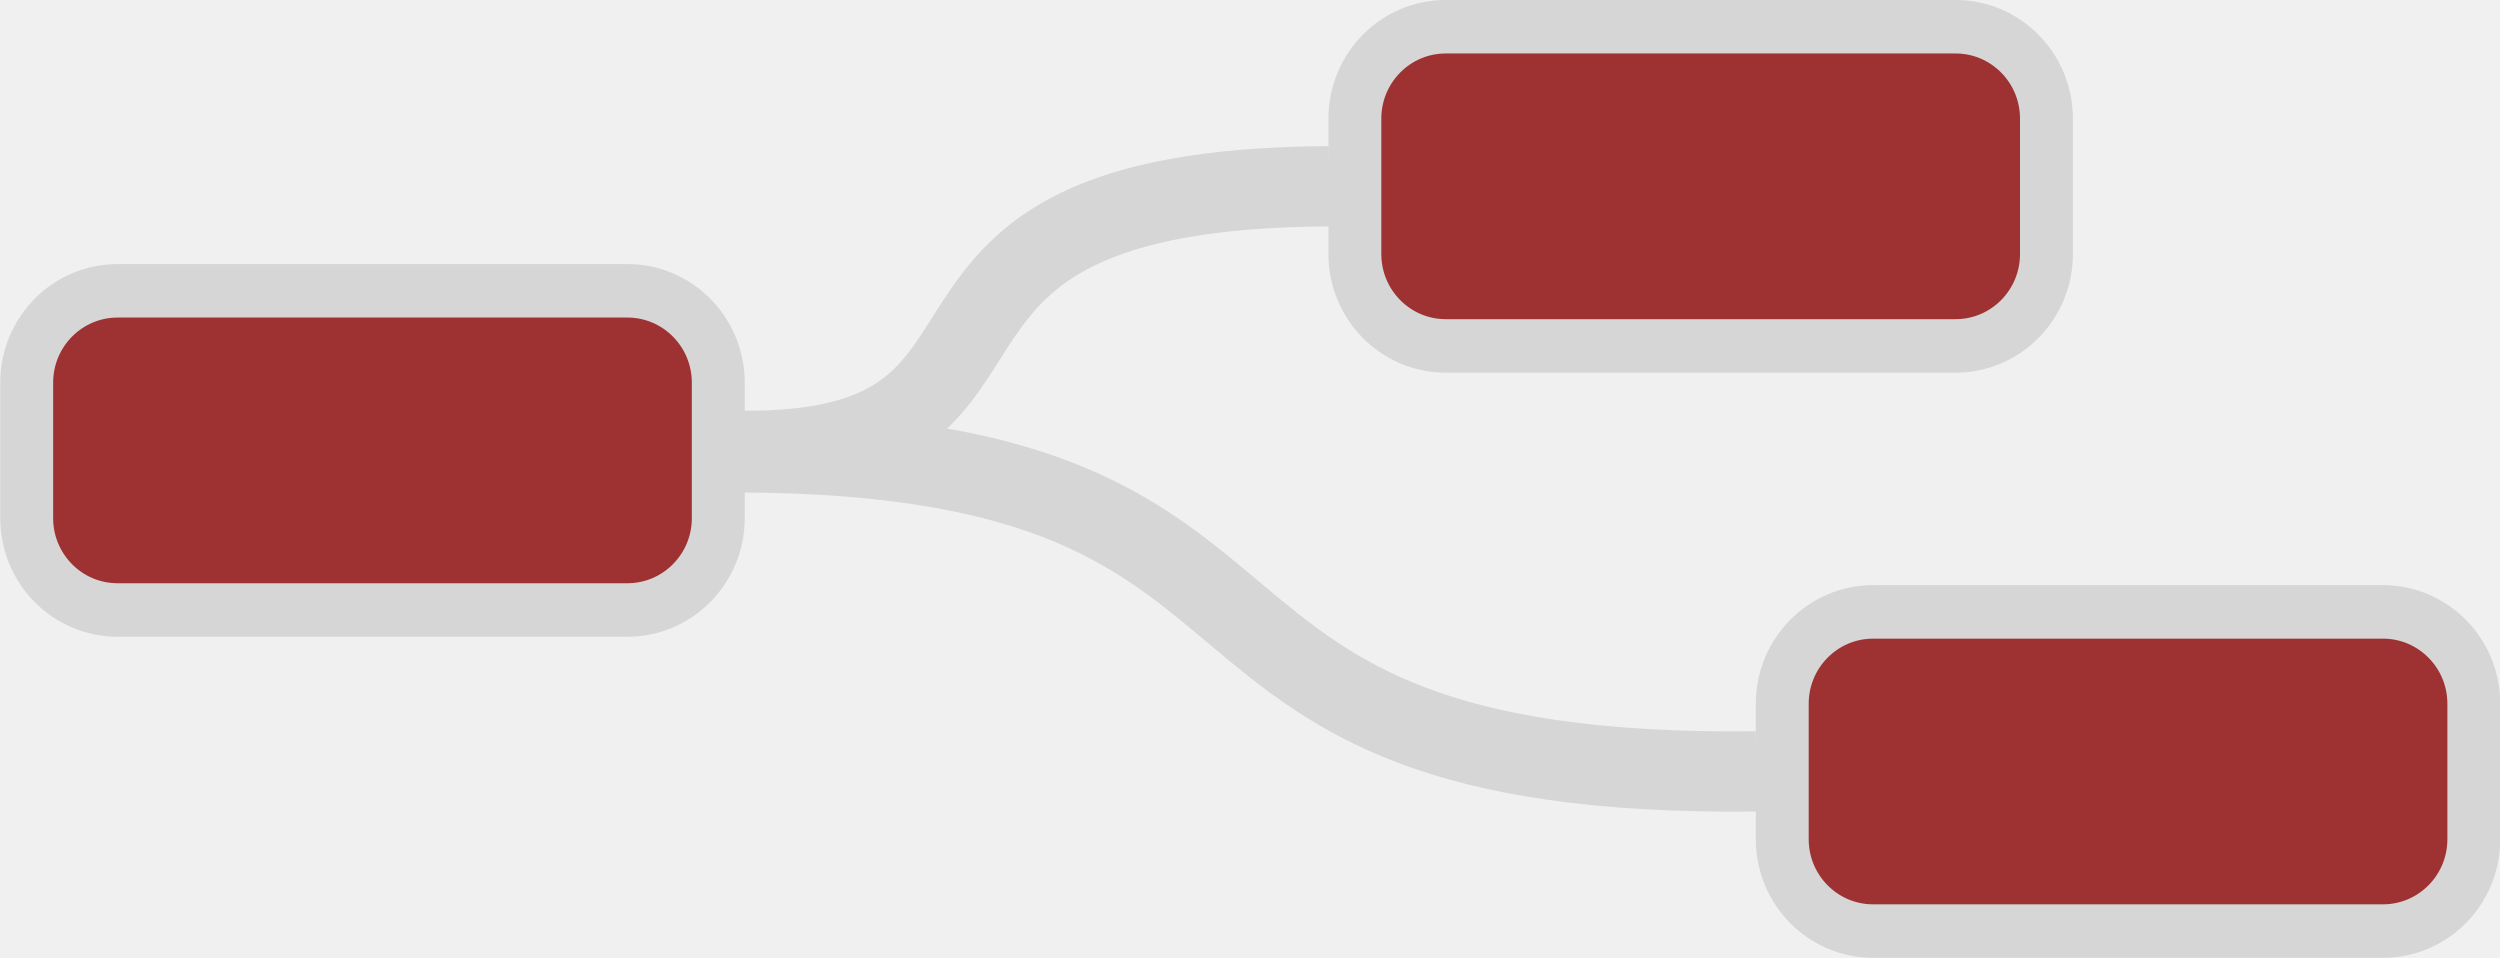
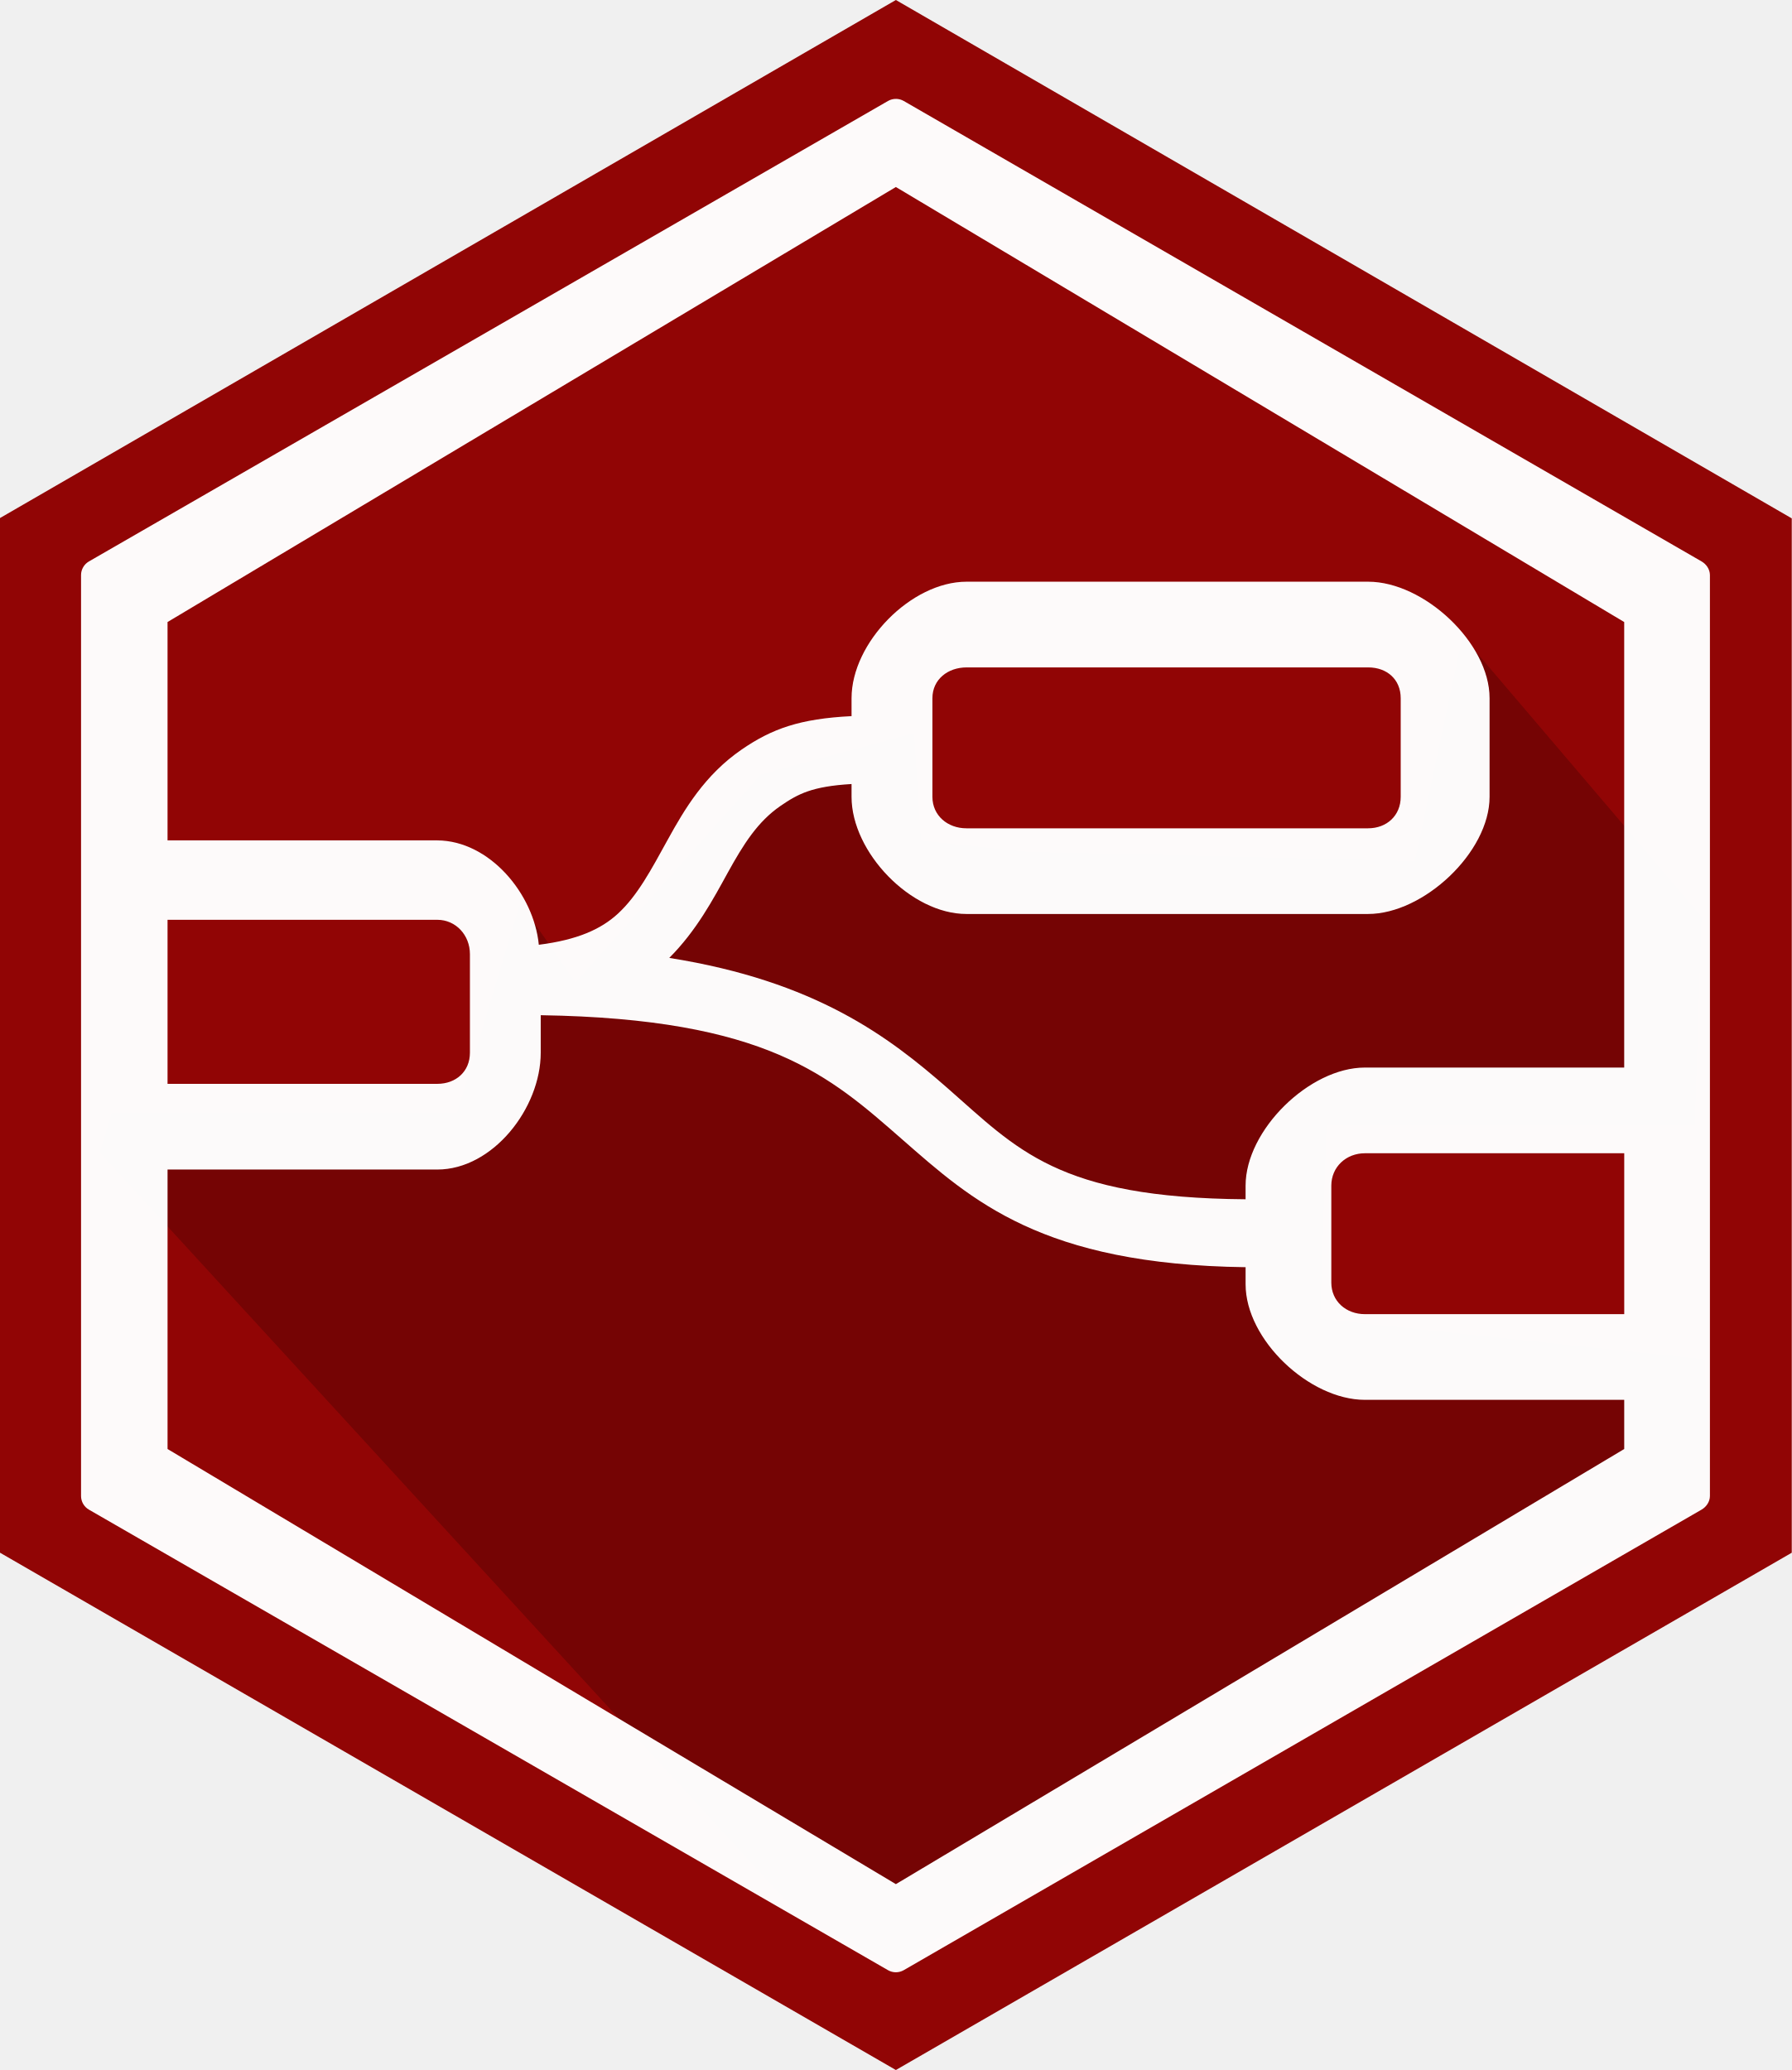
- <svg xmlns="http://www.w3.org/2000/svg" width="46.994" height="18.006">
-   <g stroke="#d6d6d6">
-     <g fill="#9e3131" stroke-linejoin="round" stroke-width="3.847" transform="matrix(.25848 0 0 .2614 -63.87 -108.483)">
-       <rect x="249.04" y="435.92" width="50.294" height="22.953" ry="6.608" />
-       <rect x="345.63" y="416.93" width="50.294" height="22.953" ry="6.608" />
-       <rect x="376.71" y="459.01" width="50.294" height="22.953" ry="6.608" />
+ <svg xmlns="http://www.w3.org/2000/svg" height="254.194" width="220" version="1.1" viewBox="0 0 220 254.194" id="svg4">
+   <defs id="defs4" />
+   <g transform="translate(-170,-601.7829)" id="g4">
+     <g transform="translate(1.4172e-5,2.2107e-5)" id="g3">
+       <path opacity="0.98" style="color:#000000;isolation:auto;mix-blend-mode:normal;solid-color:#000000;stroke-width:0.393;color-rendering:auto;image-rendering:auto;shape-rendering:auto" d="m 280,601.783 110,63.655 v 127.019 l -110,63.521 -110,-63.525 V 665.398 Z" fill="#8f0000" id="path1" />
+       <path d="m 279.438,843.052 -11.048,-5.798 -86.161,-93.968 1.519,-4.902 h 42.374 l 7.745,-25.745 6.811,9.769 22.765,-25.554 18.801,-5.051 0.842,13.189 13.189,1.403 13.189,0.281 34.235,0.842 5.877,-27.629 29.35,34.456 -0.822,25.629 -45.222,0.012 -0.78,23.735 47.233,4.971 0.56,16.773 z" fill-opacity="0.199" fill-rule="evenodd" id="path2" style="stroke-width:0.393" />
+       <path opacity="0.98" style="color:#000000;text-indent:0;text-decoration-line:none;text-decoration-style:solid;text-decoration-color:#000000;text-transform:none;white-space:normal;isolation:auto;mix-blend-mode:normal;solid-color:#000000;stroke-width:0.387;color-rendering:auto;image-rendering:auto;shape-rendering:auto" d="m 179.951,743.591 v 41.898 c -6e-5,0.692 0.369,1.331 0.969,1.678 l 98.111,56.55 c 0.599,0.346 1.338,0.346 1.937,0 l 97.96,-56.554 c 0.599,-0.346 1.024,-0.986 1.024,-1.678 v -13.699 -8.633 -19.566 -8.632 -62.551 c 6e-5,-0.692 -0.424,-1.331 -1.024,-1.678 l -97.96,-56.542 c -0.281,-0.162 -0.599,-0.251 -0.923,-0.258 -0.355,-0.009 -0.706,0.081 -1.014,0.258 l -98.111,56.542 c -0.599,0.346 -0.969,0.986 -0.969,1.678 v 34.355 8.056 20.141 z m 100.048,-118.844 89.428,53.422 v 54.709 H 337.585 c -6.812,0 -14.646,7.688 -14.646,14.5 v 1.674 c -23.133,-0.171 -28.032,-6.158 -36.636,-13.682 -7.152,-6.254 -16.11,-13.097 -34.127,-15.957 3.359,-3.369 5.38,-7.196 7.18,-10.461 1.935,-3.508 3.684,-6.286 6.483,-8.207 2.18,-1.496 3.901,-2.398 8.718,-2.684 v 1.573 c 0,6.812 7.29,14.385 14.102,14.385 h 49.317 c 6.812,0 14.921,-7.573 14.921,-14.385 v -12.118 c 0,-6.812 -8.085,-14.3 -14.896,-14.3 l -49.317,-7.8e-4 c -6.812,0 -14.126,7.488 -14.126,14.3 v 2.209 c -6.371,0.314 -9.793,1.562 -13.477,4.09 -4.557,3.127 -7.049,7.375 -9.089,11.074 -2.04,3.699 -3.712,6.882 -6.142,9.111 -2.072,1.9 -4.975,3.205 -9.692,3.8 -0.61,-6.262 -6.055,-12.78 -12.464,-12.817 h -33.122 v -26.815 z m 8.683,58.993 h 49.317 c 2.3,0 3.986,1.477 3.986,3.777 v 12.118 c 0,2.3 -1.71,3.863 -4.01,3.863 h -49.317 c -2.3,0 -4.171,-1.563 -4.171,-3.863 V 687.517 c 0,-2.3 1.895,-3.777 4.195,-3.777 z m -98.11,30.993 h 33.118 c 2.3,0 4.009,1.906 4.009,4.206 v 12.118 c 0,2.3 -1.709,3.821 -4.009,3.821 h -33.118 z m 45.822,11.716 c 27.782,0.437 35.445,7.436 44.378,15.248 8.572,7.496 17.119,15.365 42.168,15.696 v 2.104 c 0,6.812 7.834,14.185 14.646,14.185 h 31.843 v 6.038 l -89.428,53.434 -89.428,-53.434 v -34.319 h 33.122 c 6.812,0 12.698,-7.531 12.698,-14.343 z m 101.195,16.952 h 31.842 v 19.758 h -31.842 c -2.3,0 -4.124,-1.575 -4.124,-3.875 v -11.905 c 0,-2.3 1.824,-3.978 4.124,-3.978 z" fill="#ffffff" id="path3" />
    </g>
-     <path d="M301.04 447.43c24.406.184 7.107-18.84 42.708-19.03M374.82 470.48c-46.966.538-28.989-22.664-73.619-22.944" fill="none" stroke-width="5.771" transform="matrix(.25848 0 0 .2614 -63.87 -108.483)" />
  </g>
</svg>
